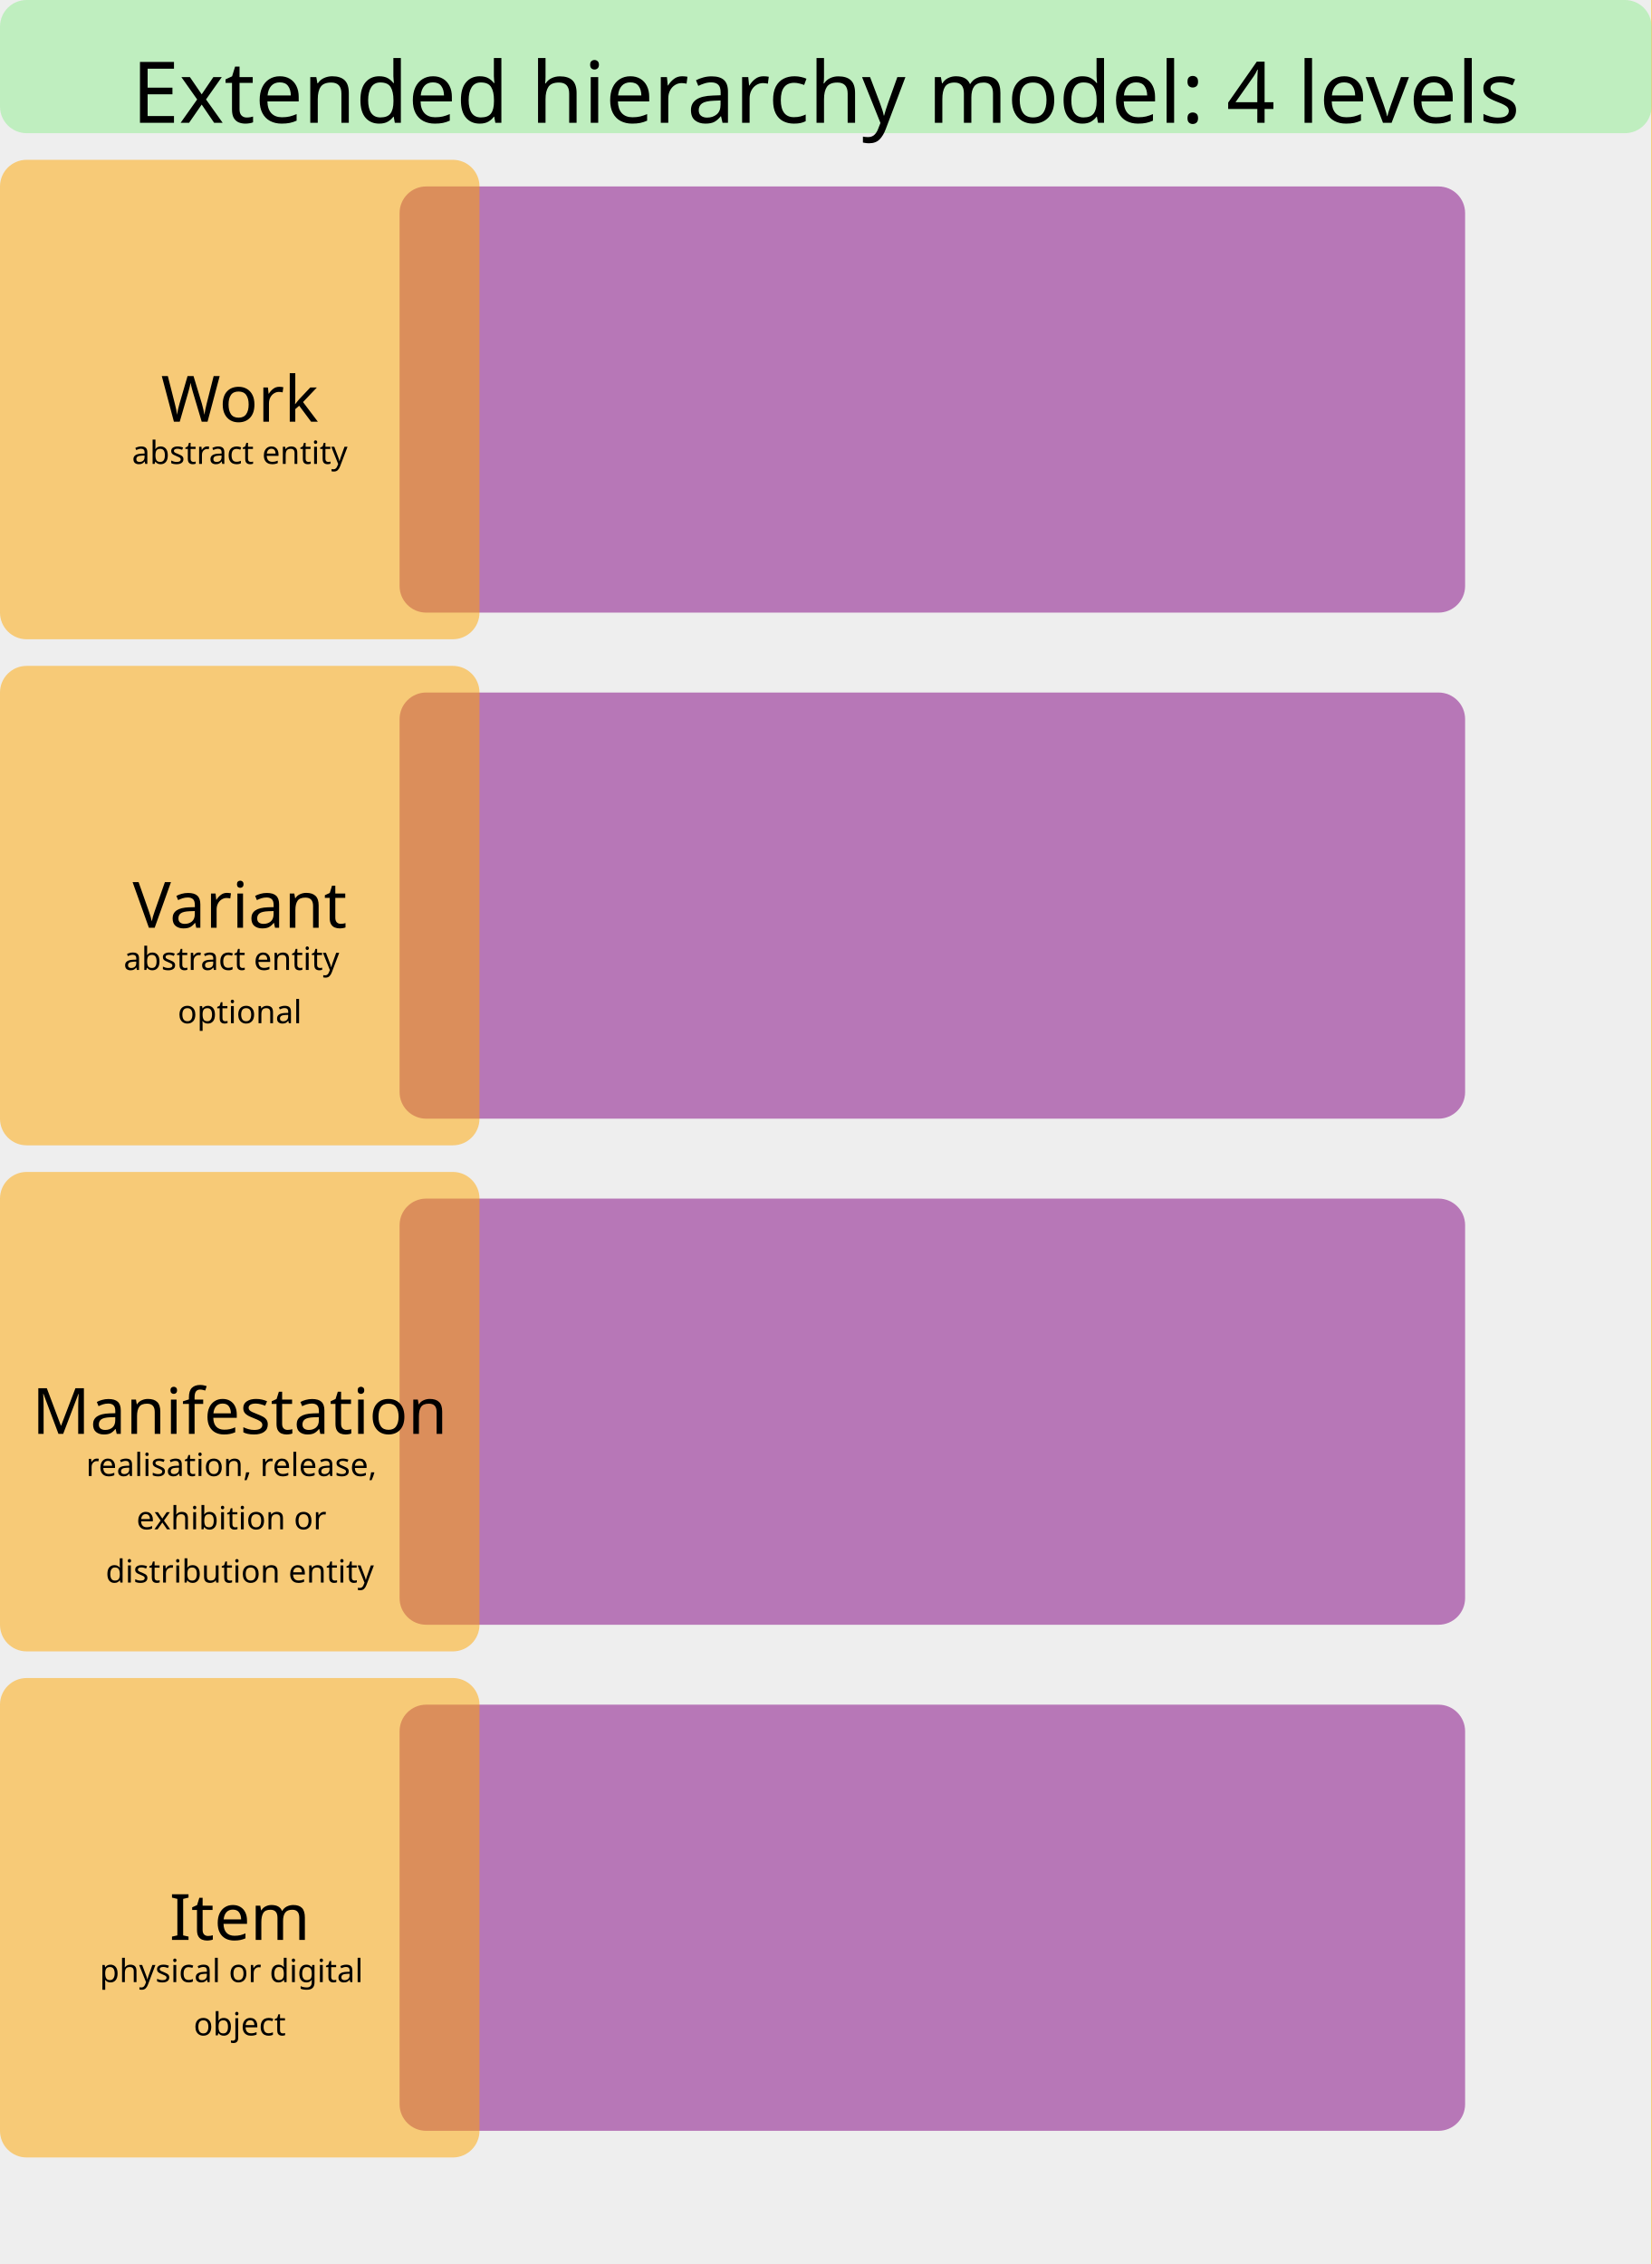
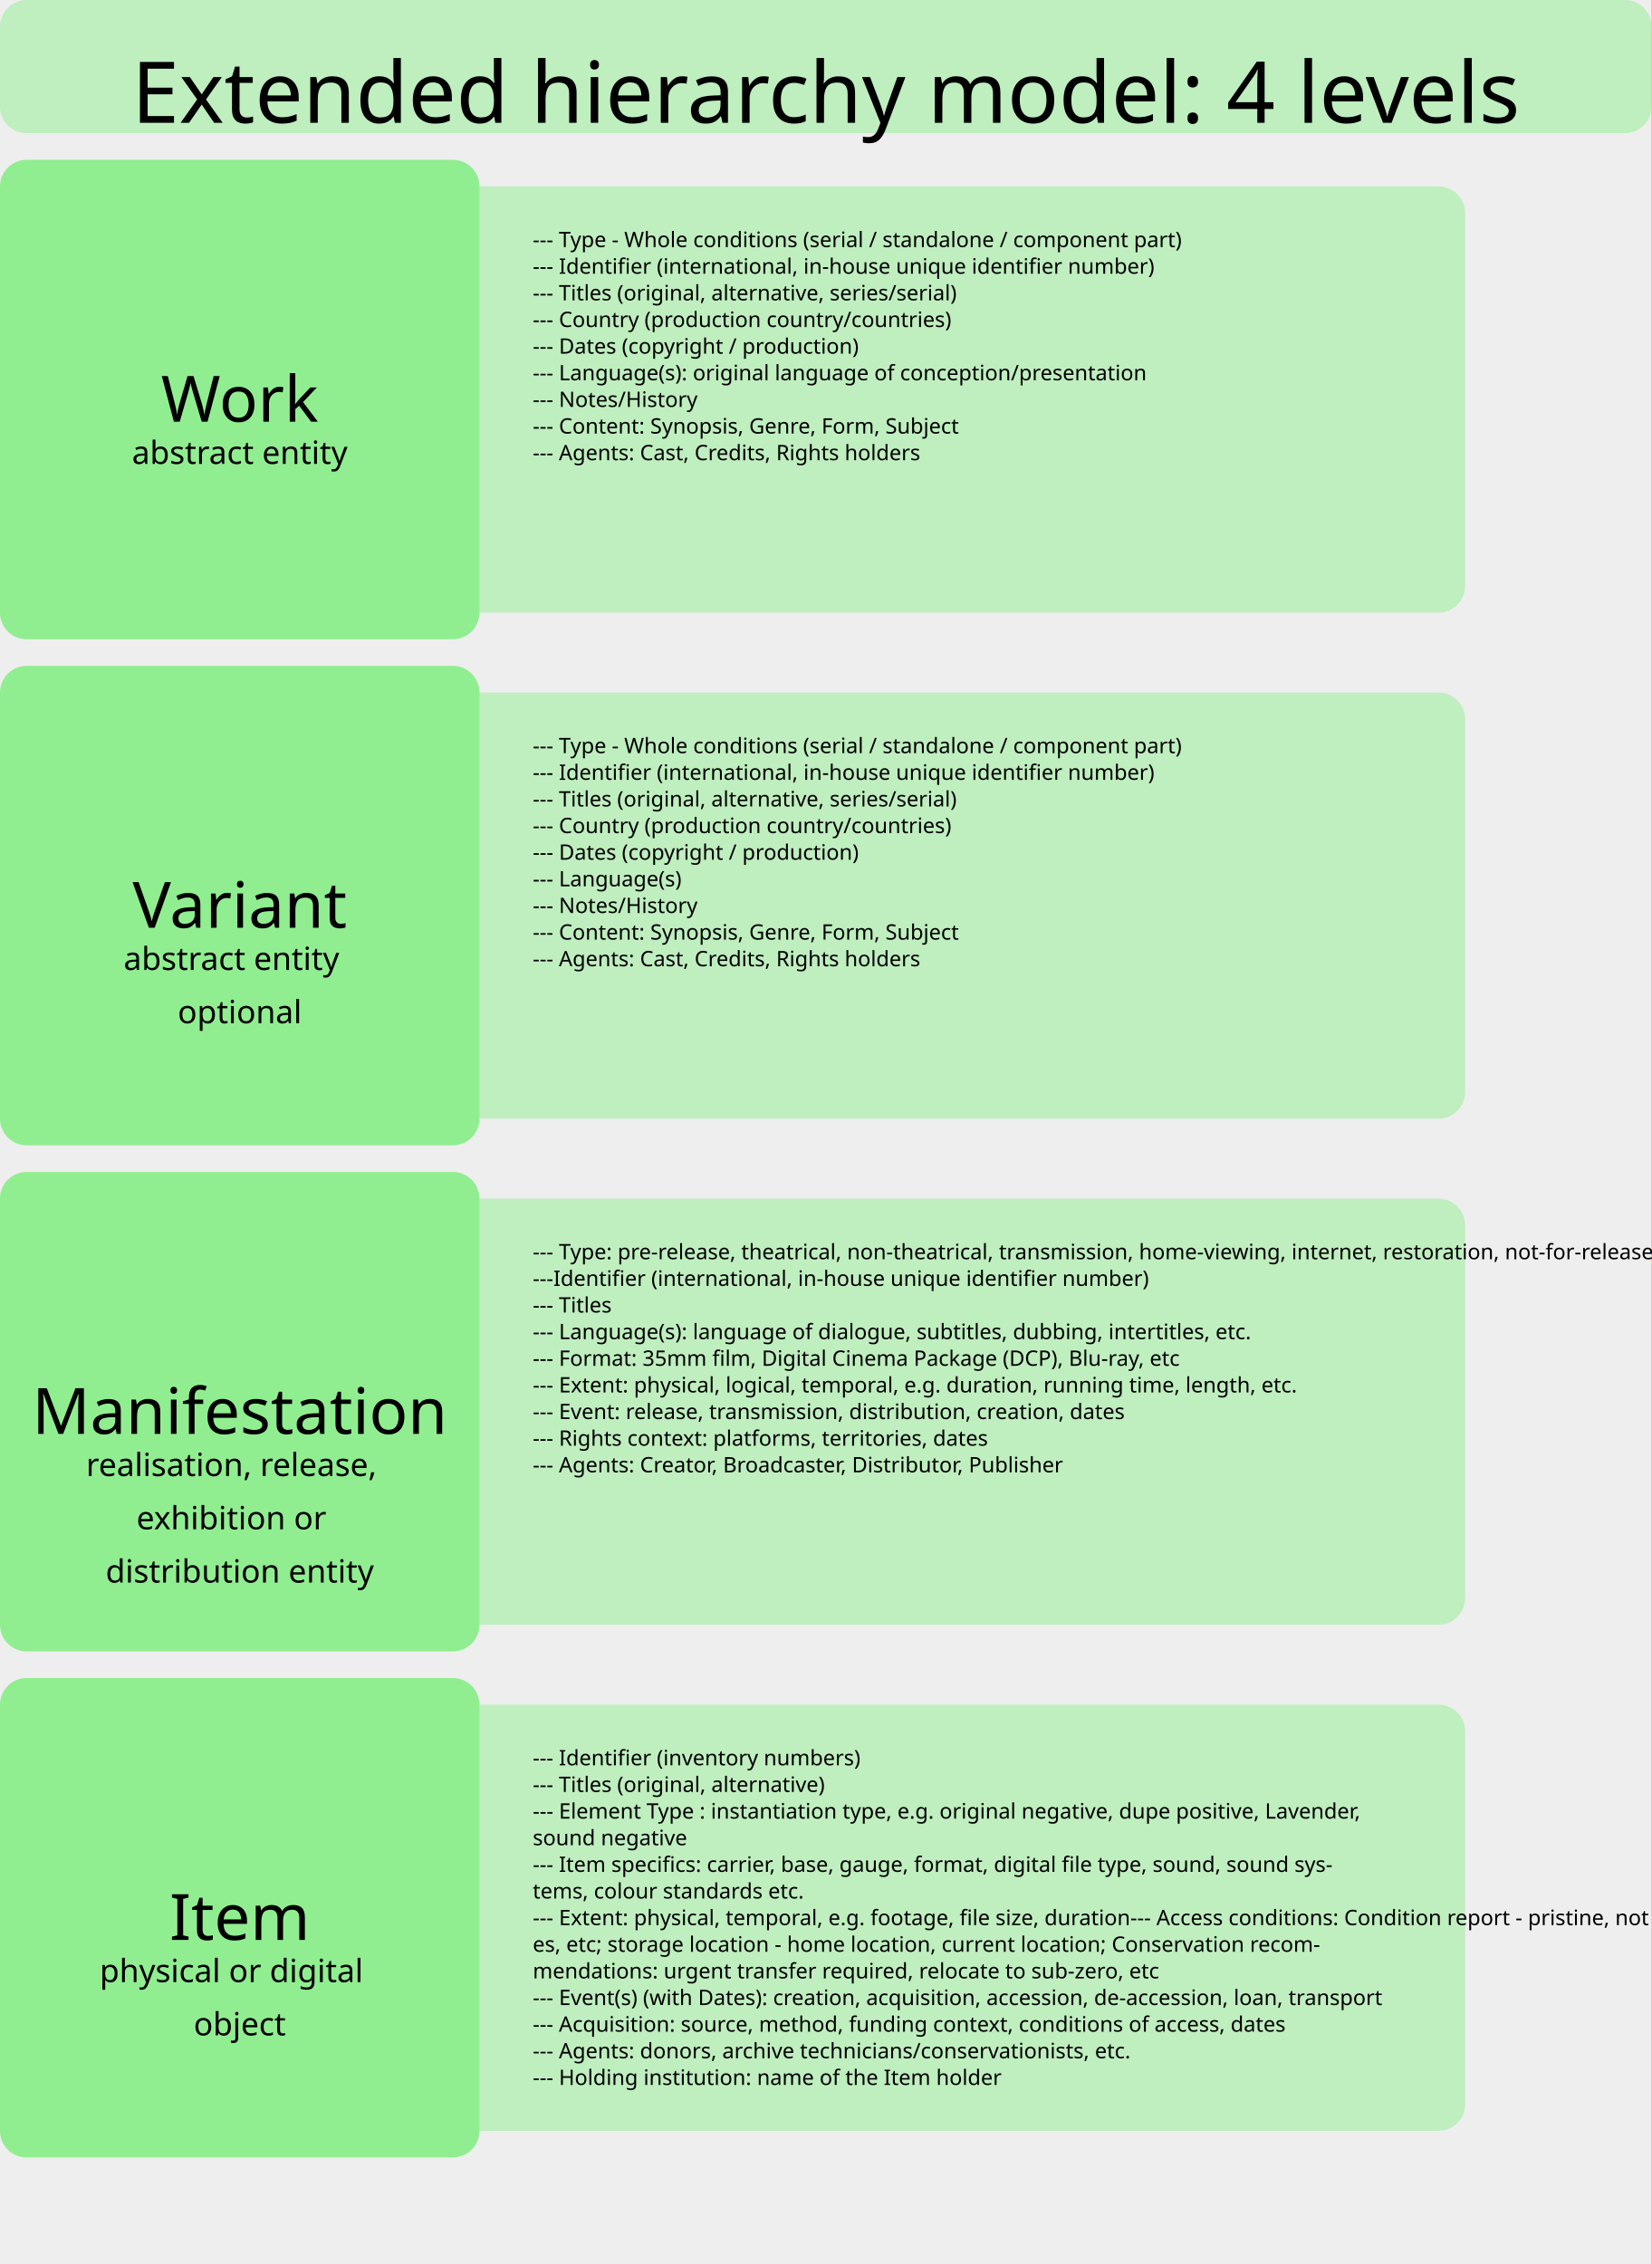
<svg xmlns="http://www.w3.org/2000/svg" width="620" height="850">
  <rect x="0" y="0" width="800" height="1200" style="fill: orange;" />
  <rect x="0" y="0" width="620" height="850" style="fill: rgb(238, 238, 238);" />
  <rect x="0" y="0" rx="10" width="620" height="50" opacity="0.5" style="fill: lightgreen;" />
  <text class="header_text" x="310" y="35" font-family="brownstd" font-size="32px" font-weight="400" text-anchor="middle" dominant-baseline="middle" alignment-baseline="middle" stroke-width="0px" stroke="orange" fill="black">Extended hierarchy model: 4 levels</text>
-   <rect x="150" y="70" rx="10" width="400" height="160" opacity="0.5" style="fill: purple;" />
-   <rect x="0" y="60" rx="10" width="180" height="180" opacity="0.5" style="fill: orange;" />
+   <rect x="150" y="70" rx="10" width="400" height="160" opacity="0.5" style="fill: lightgreen;" />
+   <rect x="0" y="60" rx="10" width="180" height="180" opacity="1" style="fill: lightgreen;" />
  <text class="header_text" x="90" y="150" font-family="brownstd" font-size="24px" font-weight="400" text-anchor="middle" dominant-baseline="middle" alignment-baseline="middle" stroke-width="0px" stroke="orange" fill="black">Work<tspan x="90" font-size="12px" dy="20">abstract entity</tspan>
  </text>
-   <rect x="150" y="260" rx="10" width="400" height="160" opacity="0.5" style="fill: purple;" />
-   <rect x="0" y="250" rx="10" width="180" height="180" opacity="0.5" style="fill: orange;" />
+   <text class="body_text" x="200" y="80" font-family="brownstd" font-size="0px" font-weight="400" text-anchor="left" opacity="1" dominant-baseline="middle" alignment-baseline="middle" stroke-width="0px" stroke="orange" fill="black">BLAB<tspan x="200" font-size="8px" dy="10">--- Type - Whole conditions (serial / standalone / component part)</tspan>
+     <tspan x="200" font-size="8px" dy="10">--- Identifier (international, in-house unique identifier number)</tspan>
+     <tspan x="200" font-size="8px" dy="10">--- Titles (original, alternative, series/serial)</tspan>
+     <tspan x="200" font-size="8px" dy="10">--- Country (production country/countries)</tspan>
+     <tspan x="200" font-size="8px" dy="10">--- Dates (copyright / production)</tspan>
+     <tspan x="200" font-size="8px" dy="10">--- Language(s): original language of conception/presentation</tspan>
+     <tspan x="200" font-size="8px" dy="10">--- Notes/History</tspan>
+     <tspan x="200" font-size="8px" dy="10">--- Content: Synopsis, Genre, Form, Subject</tspan>
+     <tspan x="200" font-size="8px" dy="10">--- Agents: Cast, Credits, Rights holders</tspan>
+   </text>
+   <rect x="150" y="260" rx="10" width="400" height="160" opacity="0.5" style="fill: lightgreen;" />
+   <rect x="0" y="250" rx="10" width="180" height="180" opacity="1" style="fill: lightgreen;" />
  <text class="header_text" x="90" y="340" font-family="brownstd" font-size="24px" font-weight="400" text-anchor="middle" dominant-baseline="middle" alignment-baseline="middle" stroke-width="0px" stroke="orange" fill="black">Variant<tspan x="90" font-size="12px" dy="20">abstract entity</tspan>
    <tspan x="90" font-size="12px" dy="20">optional</tspan>
  </text>
-   <rect x="150" y="450" rx="10" width="400" height="160" opacity="0.5" style="fill: purple;" />
-   <rect x="0" y="440" rx="10" width="180" height="180" opacity="0.5" style="fill: orange;" />
+   <text class="body_text" x="200" y="270" font-family="brownstd" font-size="0px" font-weight="400" text-anchor="left" opacity="1" dominant-baseline="middle" alignment-baseline="middle" stroke-width="0px" stroke="orange" fill="black">BLAB<tspan x="200" font-size="8px" dy="10">--- Type - Whole conditions (serial / standalone / component part)</tspan>
+     <tspan x="200" font-size="8px" dy="10">--- Identifier (international, in-house unique identifier number)</tspan>
+     <tspan x="200" font-size="8px" dy="10">--- Titles (original, alternative, series/serial)</tspan>
+     <tspan x="200" font-size="8px" dy="10">--- Country (production country/countries)</tspan>
+     <tspan x="200" font-size="8px" dy="10">--- Dates (copyright / production)</tspan>
+     <tspan x="200" font-size="8px" dy="10">--- Language(s)</tspan>
+     <tspan x="200" font-size="8px" dy="10">--- Notes/History</tspan>
+     <tspan x="200" font-size="8px" dy="10">--- Content: Synopsis, Genre, Form, Subject</tspan>
+     <tspan x="200" font-size="8px" dy="10">--- Agents: Cast, Credits, Rights holders</tspan>
+   </text>
+   <rect x="150" y="450" rx="10" width="400" height="160" opacity="0.5" style="fill: lightgreen;" />
+   <rect x="0" y="440" rx="10" width="180" height="180" opacity="1" style="fill: lightgreen;" />
  <text class="header_text" x="90" y="530" font-family="brownstd" font-size="24px" font-weight="400" text-anchor="middle" dominant-baseline="middle" alignment-baseline="middle" stroke-width="0px" stroke="orange" fill="black">Manifestation<tspan x="90" font-size="12px" dy="20">realisation, release,</tspan>
    <tspan x="90" font-size="12px" dy="20">exhibition or</tspan>
    <tspan x="90" font-size="12px" dy="20">distribution entity</tspan>
  </text>
-   <rect x="150" y="640" rx="10" width="400" height="160" opacity="0.5" style="fill: purple;" />
-   <rect x="0" y="630" rx="10" width="180" height="180" opacity="0.5" style="fill: orange;" />
+   <text class="body_text" x="200" y="460" font-family="brownstd" font-size="0px" font-weight="400" text-anchor="left" opacity="1" dominant-baseline="middle" alignment-baseline="middle" stroke-width="0px" stroke="orange" fill="black">BLAB<tspan x="200" font-size="8px" dy="10">--- Type: pre-release, theatrical, non-theatrical, transmission, home-viewing, internet, restoration, not-for-release, etc</tspan>
+     <tspan x="200" font-size="8px" dy="10">---Identifier (international, in-house unique identifier number)</tspan>
+     <tspan x="200" font-size="8px" dy="10">--- Titles</tspan>
+     <tspan x="200" font-size="8px" dy="10">--- Language(s): language of dialogue, subtitles, dubbing, intertitles, etc.</tspan>
+     <tspan x="200" font-size="8px" dy="10">--- Format: 35mm film, Digital Cinema Package (DCP), Blu-ray, etc</tspan>
+     <tspan x="200" font-size="8px" dy="10">--- Extent: physical, logical, temporal, e.g. duration, running time, length, etc.</tspan>
+     <tspan x="200" font-size="8px" dy="10">--- Event: release, transmission, distribution, creation, dates</tspan>
+     <tspan x="200" font-size="8px" dy="10">--- Rights context: platforms, territories, dates</tspan>
+     <tspan x="200" font-size="8px" dy="10">--- Agents: Creator, Broadcaster, Distributor, Publisher</tspan>
+   </text>
+   <rect x="150" y="640" rx="10" width="400" height="160" opacity="0.5" style="fill: lightgreen;" />
+   <rect x="0" y="630" rx="10" width="180" height="180" opacity="1" style="fill: lightgreen;" />
  <text class="header_text" x="90" y="720" font-family="brownstd" font-size="24px" font-weight="400" text-anchor="middle" dominant-baseline="middle" alignment-baseline="middle" stroke-width="0px" stroke="orange" fill="black">Item<tspan x="90" font-size="12px" dy="20">physical or digital</tspan>
    <tspan x="90" font-size="12px" dy="20">object</tspan>
  </text>
+   <text class="body_text" x="200" y="650" font-family="brownstd" font-size="0px" font-weight="400" text-anchor="left" opacity="1" dominant-baseline="middle" alignment-baseline="middle" stroke-width="0px" stroke="orange" fill="black">BLAB<tspan x="200" font-size="8px" dy="10">--- Identifier (inventory numbers)</tspan>
+     <tspan x="200" font-size="8px" dy="10">--- Titles (original, alternative)</tspan>
+     <tspan x="200" font-size="8px" dy="10">--- Element Type : instantiation type, e.g. original negative, dupe positive, Lavender,</tspan>
+     <tspan x="200" font-size="8px" dy="10">sound negative</tspan>
+     <tspan x="200" font-size="8px" dy="10">--- Item specifics: carrier, base, gauge, format, digital file type, sound, sound sys-</tspan>
+     <tspan x="200" font-size="8px" dy="10">tems, colour standards etc.</tspan>
+     <tspan x="200" font-size="8px" dy="10">--- Extent: physical, temporal, e.g. footage, file size, duration--- Access conditions: Condition report - pristine, not for projection, heavy scratch-</tspan>
+     <tspan x="200" font-size="8px" dy="10">es, etc; storage location - home location, current location; Conservation recom-</tspan>
+     <tspan x="200" font-size="8px" dy="10">mendations: urgent transfer required, relocate to sub-zero, etc</tspan>
+     <tspan x="200" font-size="8px" dy="10">--- Event(s) (with Dates): creation, acquisition, accession, de-accession, loan, transport</tspan>
+     <tspan x="200" font-size="8px" dy="10">--- Acquisition: source, method, funding context, conditions of access, dates</tspan>
+     <tspan x="200" font-size="8px" dy="10">--- Agents: donors, archive technicians/conservationists, etc.</tspan>
+     <tspan x="200" font-size="8px" dy="10">--- Holding institution: name of the Item holder</tspan>
+   </text>
</svg>
